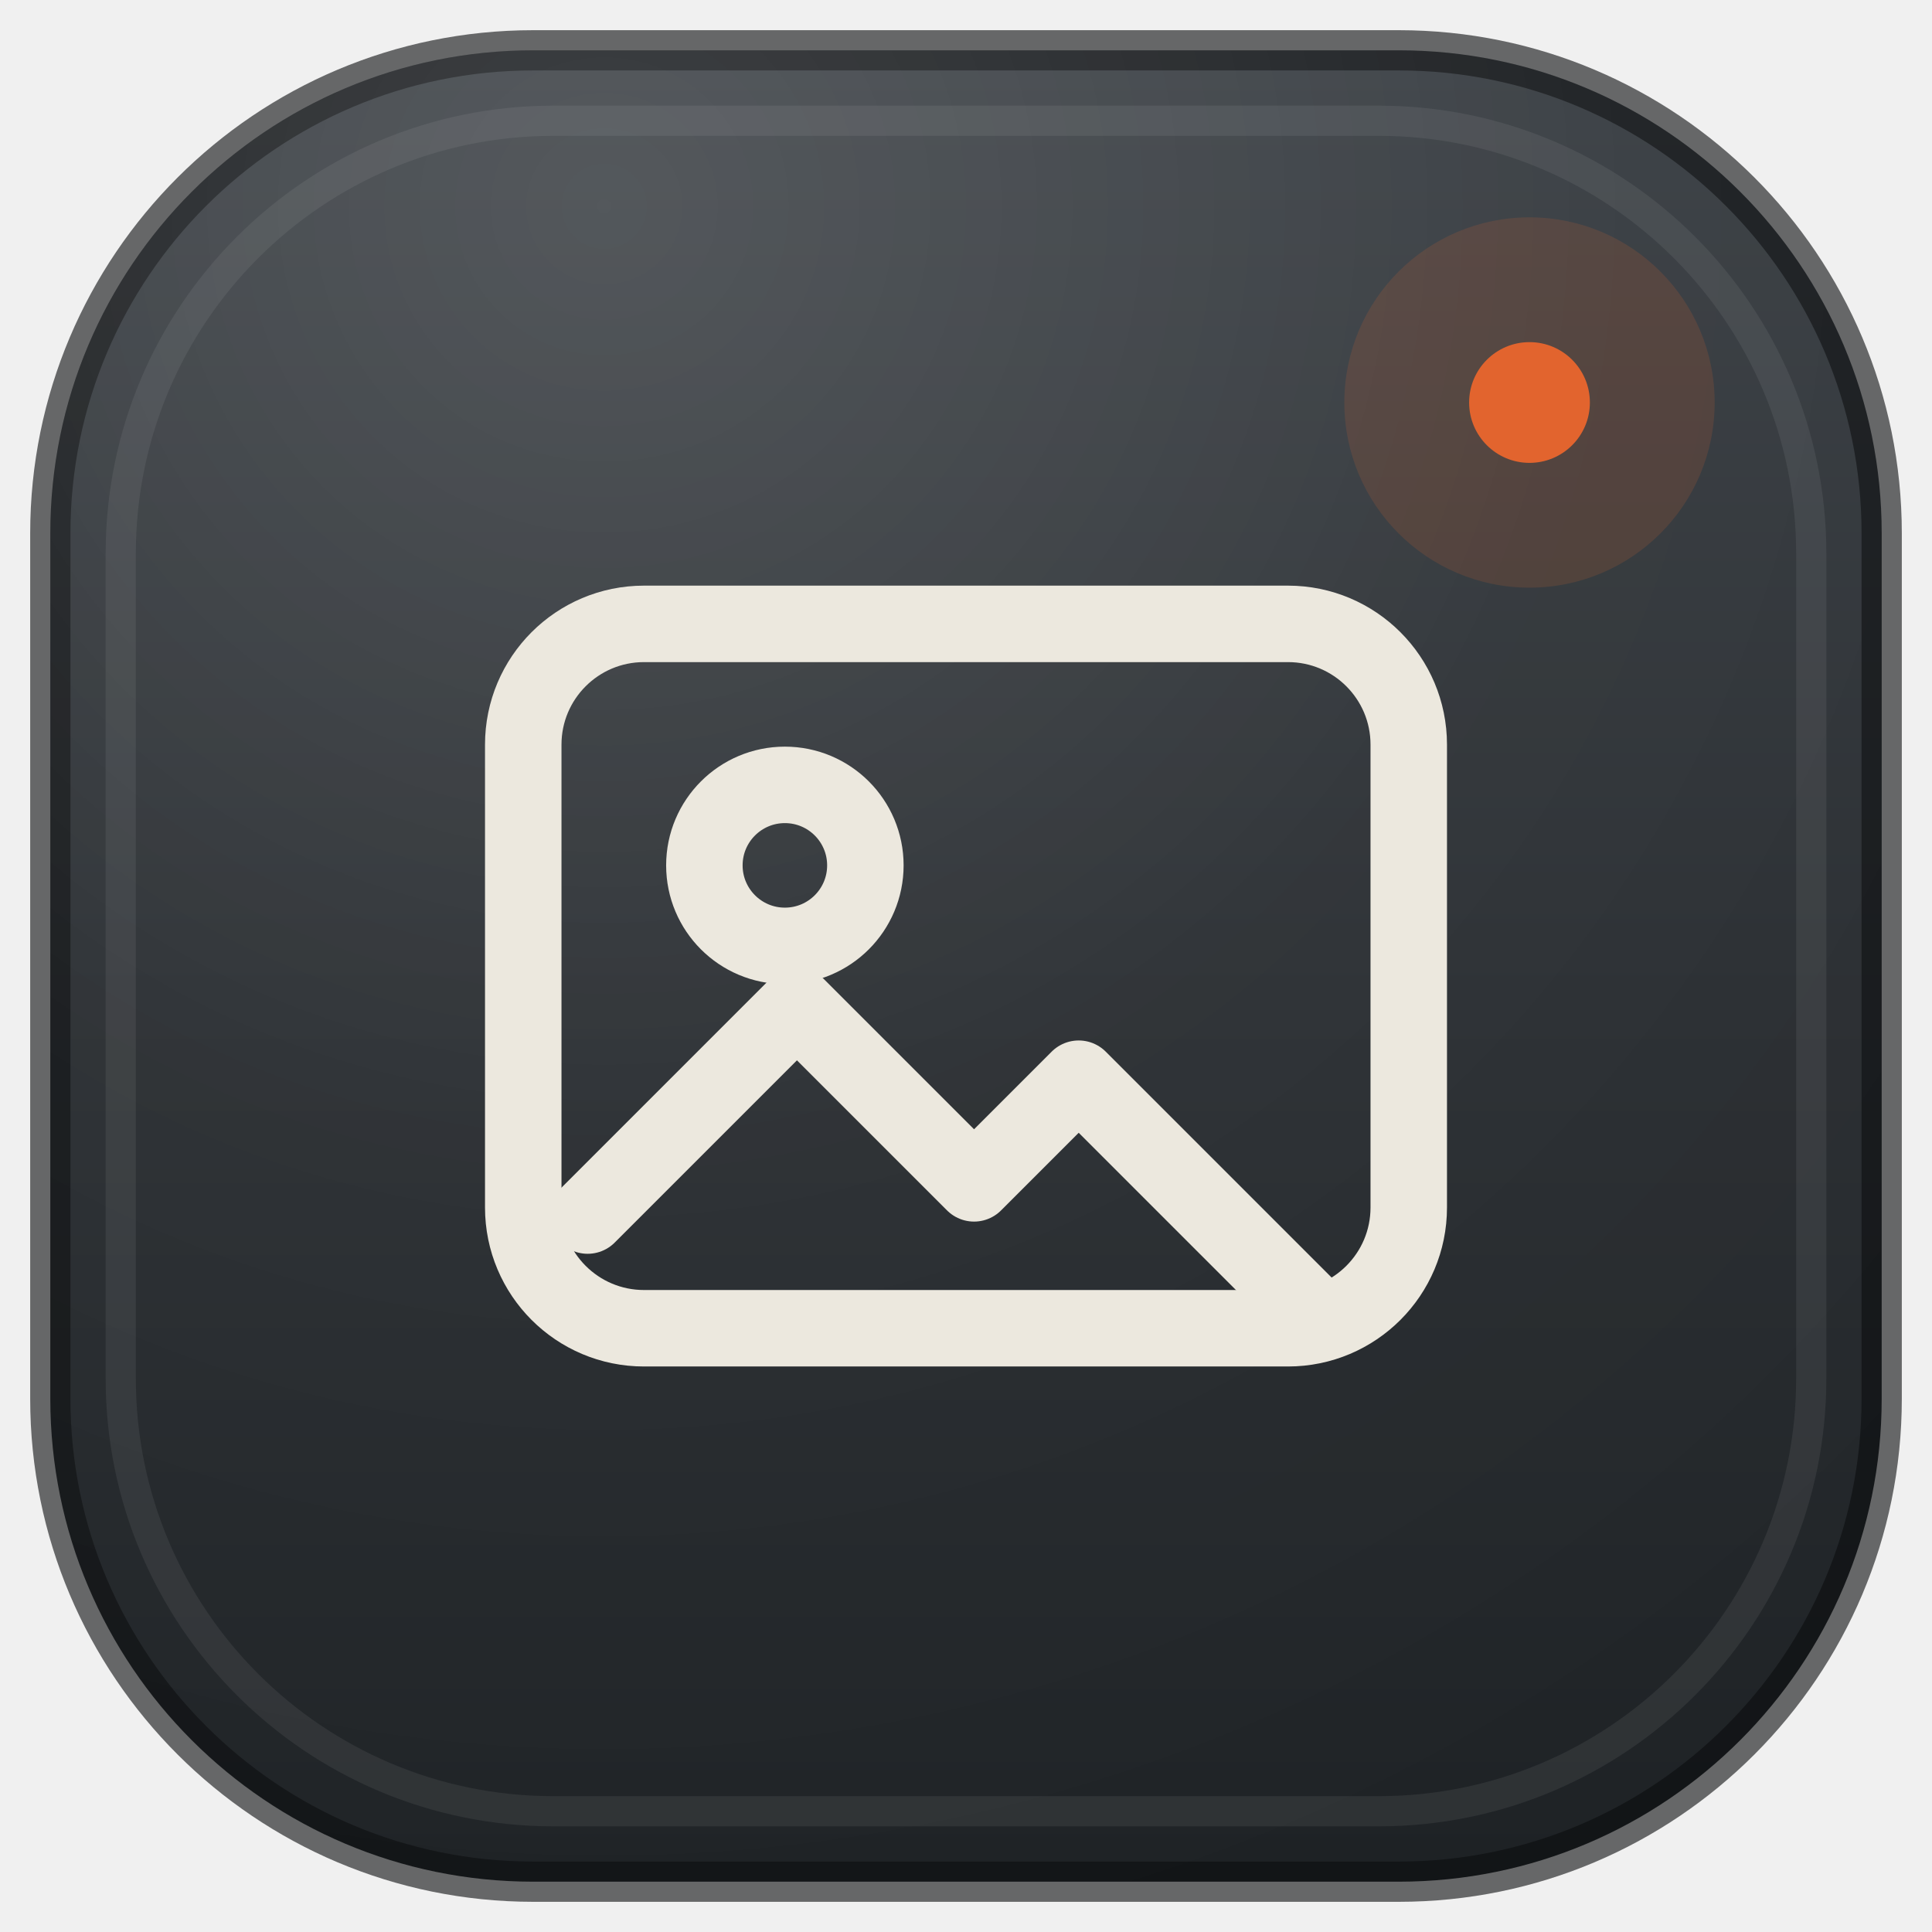
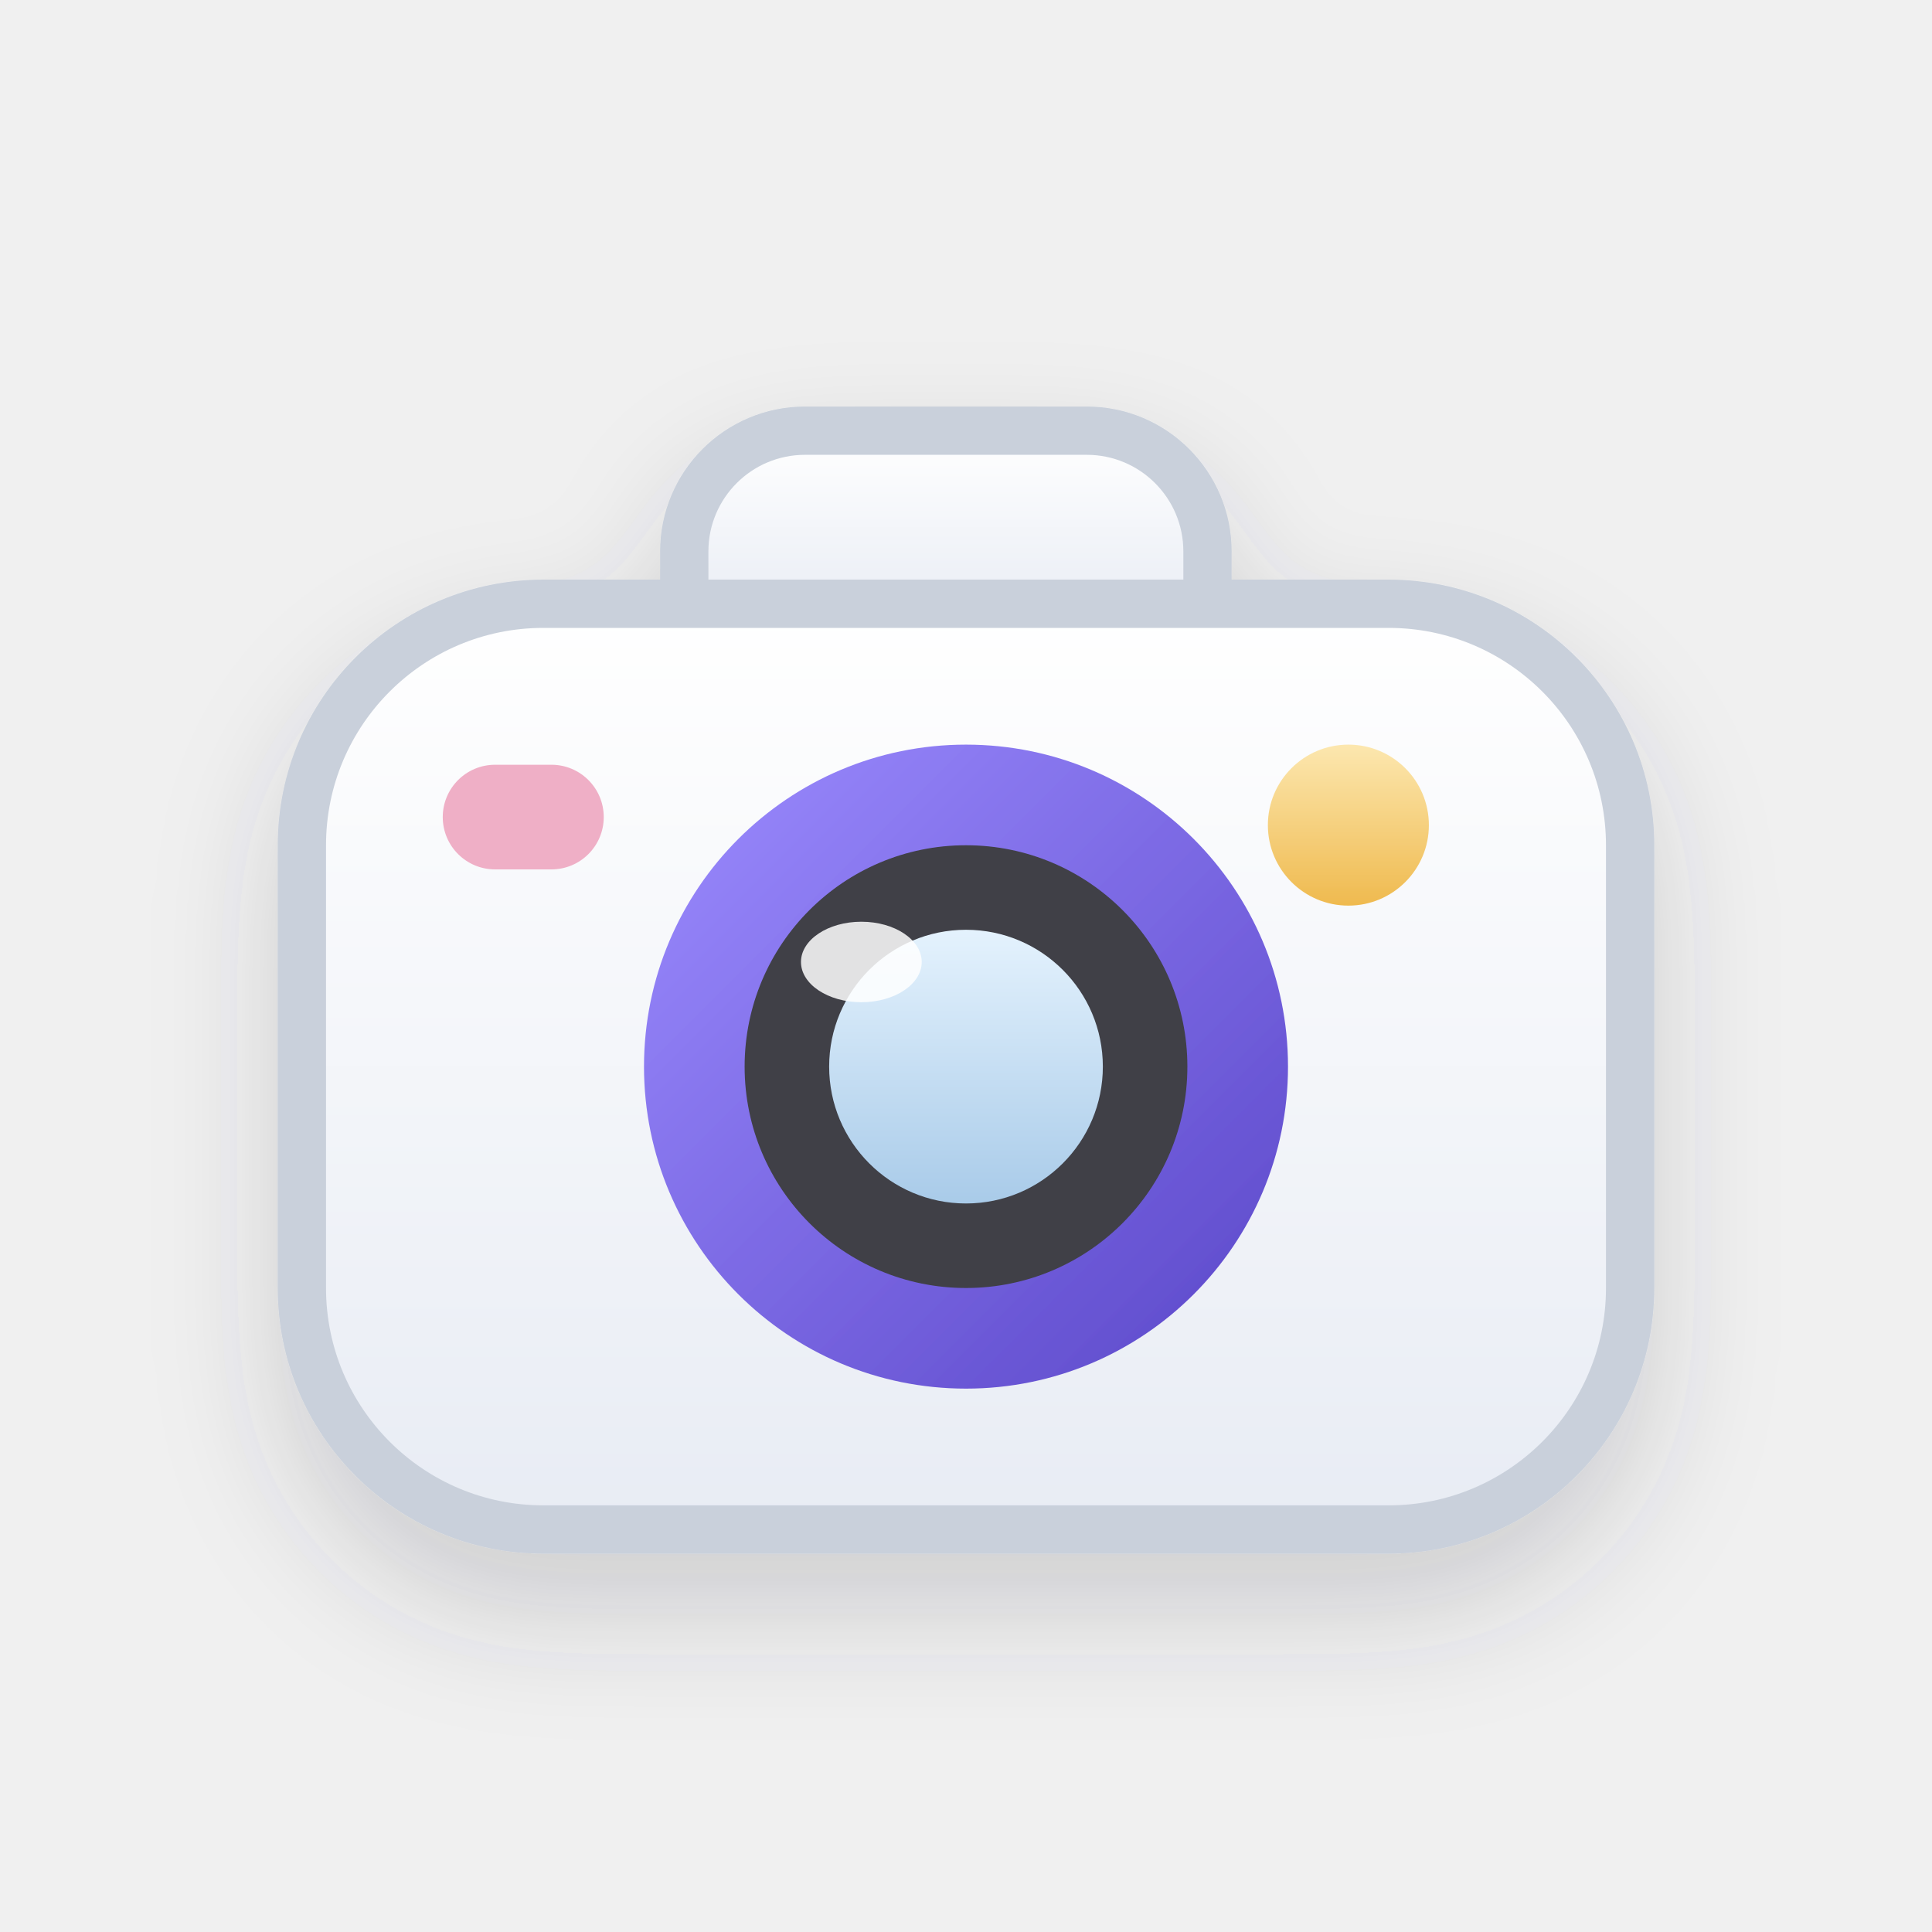
<svg xmlns="http://www.w3.org/2000/svg" width="48" height="48" viewBox="0 0 48 48">
  <defs>
-     <linearGradient id="plate" x1="0" y1="0" x2="0" y2="1">
-       <stop offset="0" stop-color="#3a3f44" />
-       <stop offset=".52" stop-color="#2a2e32" />
-       <stop offset="1" stop-color="#1e2225" />
+     <linearGradient id="w" x1="0" y1="0" x2="0" y2="1">
+       <stop offset="0" stop-color="#fff" />
+       <stop offset="1" stop-color="#e8ecf4" />
    </linearGradient>
-     <radialGradient id="sheen" cx=".3" cy=".08" r="1">
-       <stop offset="0" stop-color="#fff" stop-opacity=".14" />
-       <stop offset=".55" stop-color="#fff" stop-opacity=".03" />
-       <stop offset="1" stop-color="#fff" stop-opacity="0" />
-     </radialGradient>
+     <linearGradient id="a" x1="0" y1="0" x2="1" y2="1">
+       <stop offset="0" stop-color="#9c8cff" />
+       <stop offset="1" stop-color="#5a46c8" />
+     </linearGradient>
+     <linearGradient id="b" x1="0" y1="0" x2="0" y2="1">
+       <stop offset="0" stop-color="#e4f2fd" />
+       <stop offset="1" stop-color="#a9cbe9" />
+     </linearGradient>
+     <linearGradient id="y" x1="0" y1="0" x2="0" y2="1">
+       <stop offset="0" stop-color="#fce7af" />
+       <stop offset="1" stop-color="#efba4f" />
+     </linearGradient>
+     <filter id="ds" x="-25%" y="-25%" width="150%" height="150%">
+       <feDropShadow dx="0" dy="1.5" stdDeviation="1.5" flood-color="#3f3f46" flood-opacity=".18" />
+     </filter>
  </defs>
-   <rect x="1.25" y="1.25" width="45.5" height="45.5" rx="12" fill="url(#plate)" stroke="#0a0c0e" stroke-opacity=".6" />
-   <rect x="1.25" y="1.25" width="45.5" height="45.5" rx="12" fill="url(#sheen)" />
-   <rect x="3" y="3" width="42" height="42" rx="10.75" fill="none" stroke="#fff" stroke-opacity=".07" stroke-width=".75" />
-   <circle cx="38" cy="10" r="4.6" fill="#e2642e" opacity=".16" />
-   <circle cx="38" cy="10" r="1.5" fill="#e2642e" />
-   <g fill="none" stroke="#ece8de" stroke-width="1.9" stroke-linecap="round" stroke-linejoin="round">
-     <rect x="13" y="15.5" width="22" height="17.5" rx="3" />
-     <circle cx="19.5" cy="21.5" r="2" />
-     <path d="M14.6 30.2l5.2-5.2 4.4 4.4 2.6-2.6 6 6" />
+   <g filter="url(#ds)">
+     <path d="M17 15.5v-1.8a3 3 0 0 1 3-3h7a3 3 0 0 1 3 3v1.8" fill="url(#w)" stroke="#c9d0db" stroke-width="1.2" />
+     <rect x="7.5" y="15" width="33" height="23" rx="6" fill="url(#w)" stroke="#c9d0db" stroke-width="1.2" />
+     <circle cx="24" cy="26.5" r="8" fill="url(#a)" />
+     <circle cx="24" cy="26.5" r="5.5" fill="#3f3f46" />
+     <circle cx="24" cy="26.5" r="3.4" fill="url(#b)" />
+     <ellipse cx="21.4" cy="23.9" rx="1.5" ry="1" fill="#fff" opacity=".85" />
+     <circle cx="33.5" cy="20.5" r="2" fill="url(#y)" />
+     <rect x="11" y="19" width="4" height="2.6" rx="1.3" fill="#efafc6" />
  </g>
</svg>
